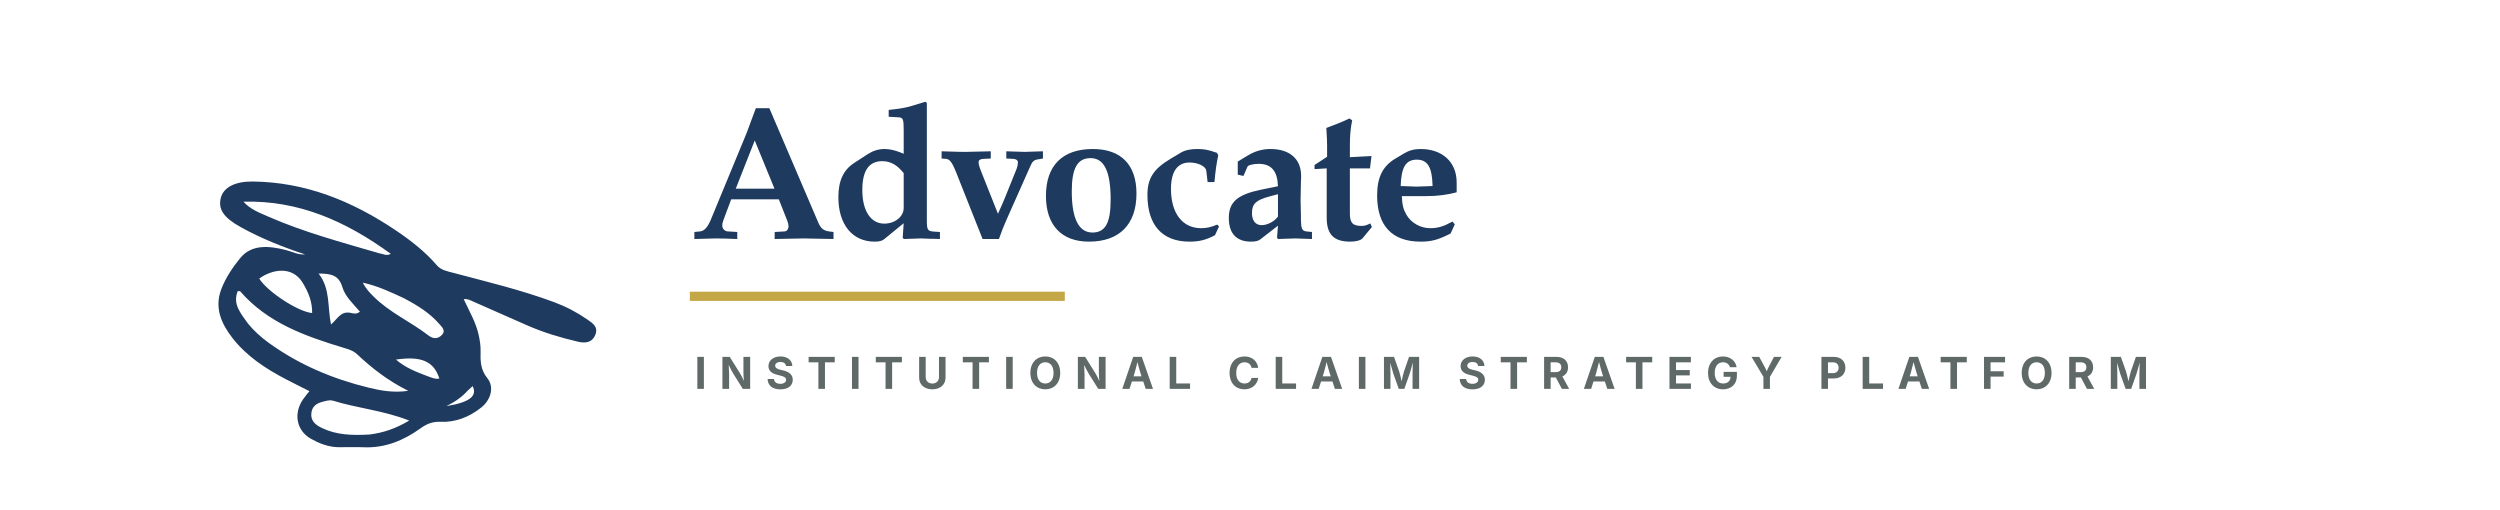
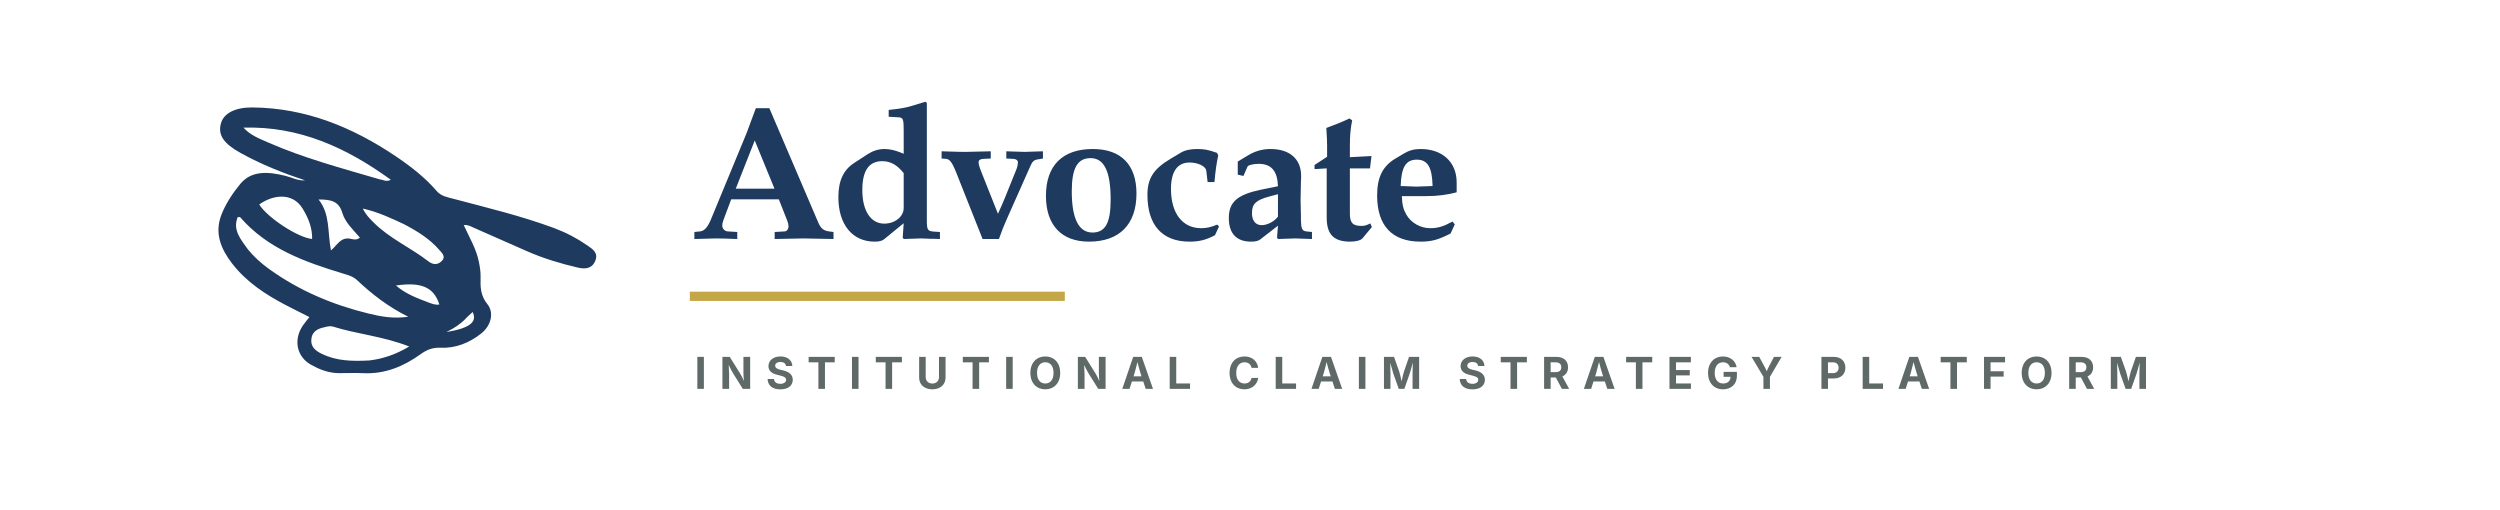
<svg xmlns="http://www.w3.org/2000/svg" width="1080" height="220" viewBox="0 0 1080 220" fill="none">
-   <g transform="translate(20 14) scale(0.84)">
+   <g transform="translate(20 -18) scale(0.84)">
    <path fill="#1E3A5F" opacity="1" stroke="none" d=" M150.243,213.327   C144.796,213.207 140.303,211.338 136.1,208.984   C128.676,204.826 127.012,196.041 132.013,188.75   C132.935,187.407 134.012,186.17 135.321,184.496   C131.021,182.32 127.024,180.353 123.079,178.289   C112.668,172.843 102.942,166.458 95.639,157.038   C89.877,149.605 86.385,141.426 90.024,131.968   C92.278,126.11 95.952,120.656 99.777,116.005   C105.679,108.829 114.639,109.805 122.984,111.861   C126.323,112.683 129.419,114.485 133.084,114.168   C121.629,110.388 110.473,105.956 99.915,100.099   C91.185,95.258 88.169,90.849 89.809,84.873   C91.23,79.697 97.116,76.608 105.991,76.687   C133.253,76.929 157.308,86.745 179.566,101.697   C187.319,106.905 194.701,112.611 200.843,119.748   C203.067,122.333 206.275,122.841 209.307,123.647   C226.664,128.258 244.146,132.43 261.029,138.675   C267.156,140.941 272.897,143.931 278.26,147.648   C281.036,149.573 284.068,151.469 282.298,155.644   C280.539,159.789 276.858,159.866 273.38,159.054   C264.464,156.974 255.692,154.349 247.285,150.647   C237.99,146.554 228.704,142.441 219.405,138.355   C218.063,137.766 216.767,136.949 214.685,137.191   C217.531,143.453 221.082,149.263 222.443,155.954   C222.977,158.581 223.417,161.172 223.35,163.855   C223.228,168.804 223.2,173.371 226.817,177.81   C230.518,182.352 228.614,189 223.721,192.892   C217.527,197.82 210.478,200.616 202.492,200.276   C198.601,200.111 195.62,201.341 192.462,203.612   C183.79,209.849 174.224,213.844 163.204,213.356   C159.048,213.171 154.876,213.328 150.243,213.327  M103.73,149.748   C106.812,153.501 110.377,156.732 114.303,159.578   C129.879,170.872 147.255,178.185 165.853,182.716   C172.167,184.254 178.568,185.419 186.155,184.331   C175.737,179.143 167.494,172.719 159.837,165.515   C157.792,163.591 155.304,162.922 152.739,162.144   C133.043,156.166 113.772,149.378 99.689,133.118   C99.553,132.961 99.077,133.098 98.428,133.098   C95.784,139.725 99.889,144.355 103.73,149.748  M171.51,113.681   C173.156,113.784 174.746,115.19 177.182,113.884   C154.214,97.216 129.943,86.245 101.414,87.064   C104.853,90.941 109.5,92.687 113.944,94.641   C132.288,102.703 151.615,107.858 171.51,113.681  M166.153,206.804   C173.19,205.959 179.709,203.758 186.637,199.627   C173.234,194.348 159.979,193.31 147.48,189.407   C146.427,189.079 145.126,189.23 144.009,189.474   C140.526,190.234 137.035,191.164 136.364,195.471   C135.696,199.755 138.477,201.858 141.788,203.459   C149.231,207.058 157.188,207.286 166.153,206.804  M183.869,136.679   C177.237,133.604 170.635,130.445 162.775,128.69   C164.366,131.91 166.254,133.747 168.119,135.636   C176.403,144.027 187.301,148.721 196.486,155.817   C199.169,157.89 201.55,157.595 203.534,155.5   C205.586,153.333 203.394,151.427 202.089,149.925   C197.22,144.323 191.028,140.444 183.869,136.679  M131.843,128.725   C126.381,119.799 115.938,121.915 109.518,126.592   C113.582,133.263 129.518,143.729 136.722,144.32   C136.804,138.82 135.015,133.932 131.843,128.725  M156.123,144.158   C157.805,144.509 159.524,145.142 161.288,143.607   C157.758,139.526 153.693,135.82 152.264,130.97   C150.425,124.725 146.241,124.029 140.027,124.02   C146.112,131.657 144.545,140.881 146.411,150.216   C149.94,147.134 151.341,143.461 156.123,144.158  M196.415,176.929   C198.26,177.569 200.064,178.441 202.147,178.029   C199.338,169.173 192.934,166.324 179.81,168.261   C184.635,172.427 190.16,174.572 196.415,176.929  M216.61,184.333   C213.755,187.497 210.333,189.931 205.756,192.2   C217.695,190.241 221.807,187.035 219.261,181.89   C218.493,182.582 217.779,183.224 216.61,184.333  z" />
  </g>
  <g>
    <text x="298" y="103" font-family="Iowan Old Style, Palatino Linotype, Georgia, serif" font-size="82" font-weight="700" fill="#1E3A5F" letter-spacing="-1.5">
      Advocate
    </text>
    <path d="M300 128H458" stroke="#C4A747" stroke-width="4" stroke-linecap="square" />
    <text x="300" y="168" font-family="Inter, Arial, Helvetica, sans-serif" font-size="19" font-weight="700" fill="#5F6967" letter-spacing="5.5">
      INSTITUTIONAL CLAIM STRATEGY PLATFORM
    </text>
  </g>
</svg>
